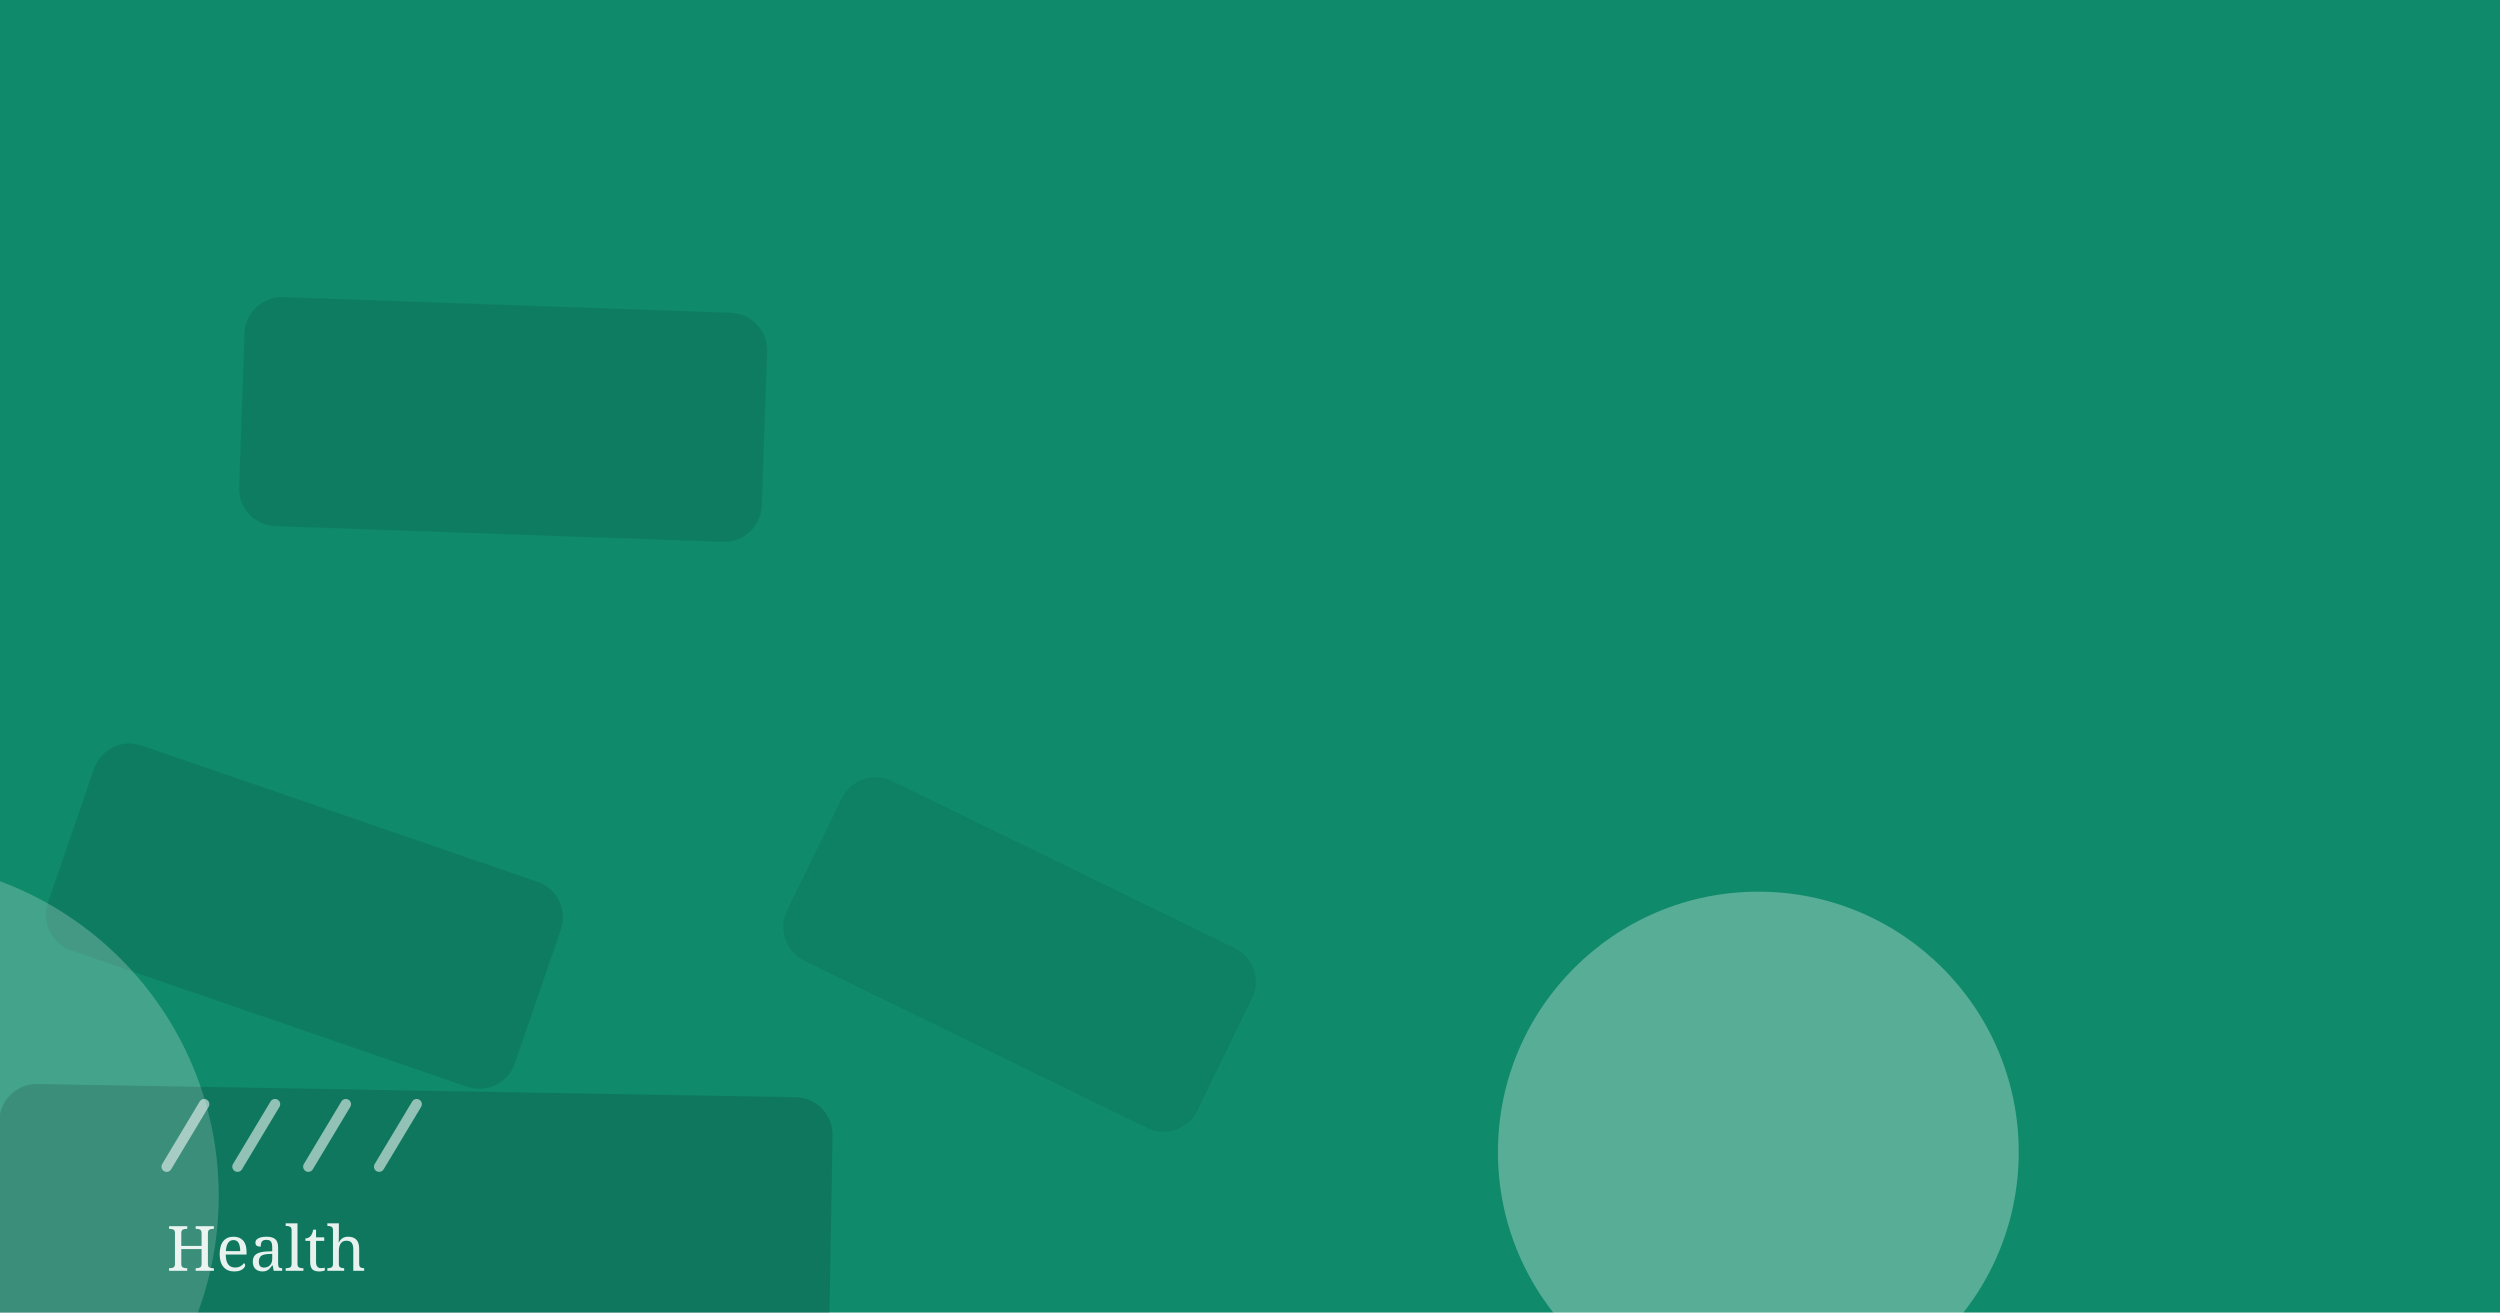
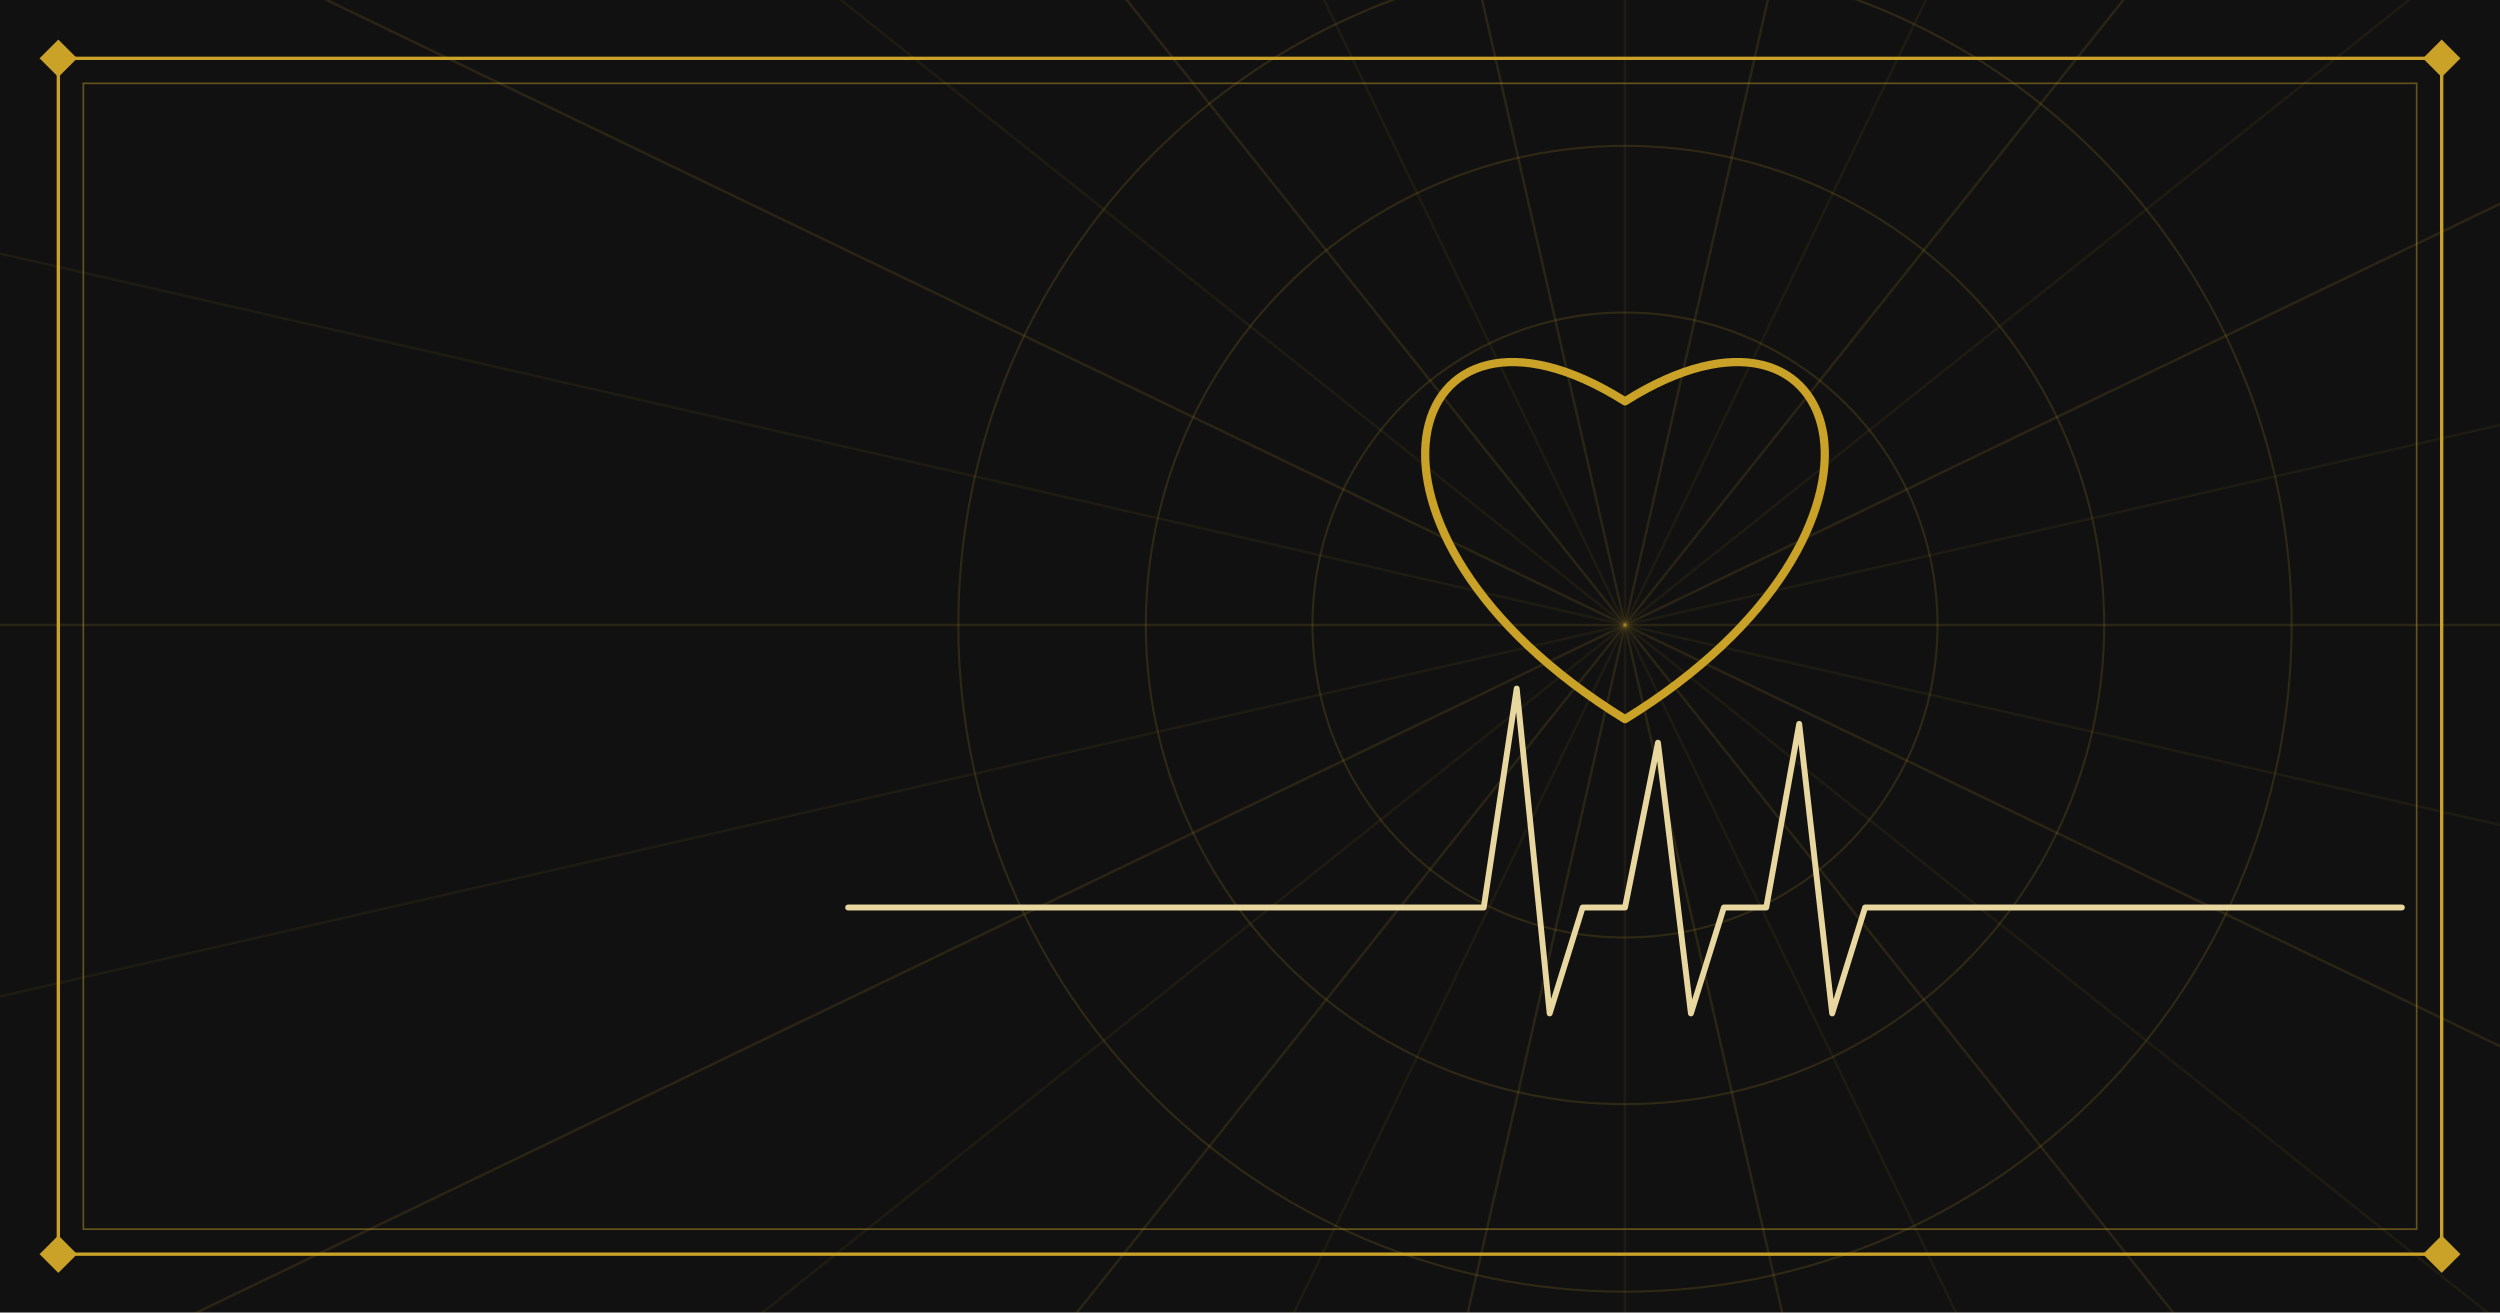
<svg xmlns="http://www.w3.org/2000/svg" viewBox="0 0 1200 630" width="1200" height="630">
-   <rect width="1200" height="630" fill="#0F8A6A" />
-   <circle cx="844" cy="553" r="125" fill="#ffffff" fill-opacity="0.3" />
-   <rect x="-81" y="723" width="286" height="125" rx="18" transform="rotate(-15 -81 723)" fill="#0b1020" fill-opacity="0.11" />
-   <rect x="51" y="352" width="237" height="104" rx="18" transform="rotate(19 51 352)" fill="#0b1020" fill-opacity="0.11" />
-   <rect x="412" y="367" width="219" height="96" rx="18" transform="rotate(26 412 367)" fill="#0b1020" fill-opacity="0.08" />
-   <rect x="118" y="142" width="251" height="110" rx="18" transform="rotate(2 118 142)" fill="#0b1020" fill-opacity="0.11" />
-   <circle cx="-56" cy="574" r="161" fill="#ffffff" fill-opacity="0.22" />
-   <rect x="0" y="520" width="400" height="175" rx="18" transform="rotate(1 0 520)" fill="#0b1020" fill-opacity="0.15" />
-   <line x1="80" y1="560" x2="98" y2="530" stroke="#ffffff" stroke-opacity="0.55" stroke-width="5" stroke-linecap="round" />
-   <line x1="114" y1="560" x2="132" y2="530" stroke="#ffffff" stroke-opacity="0.55" stroke-width="5" stroke-linecap="round" />
-   <line x1="148" y1="560" x2="166" y2="530" stroke="#ffffff" stroke-opacity="0.55" stroke-width="5" stroke-linecap="round" />
-   <line x1="182" y1="560" x2="200" y2="530" stroke="#ffffff" stroke-opacity="0.55" stroke-width="5" stroke-linecap="round" />
-   <text x="80" y="610" font-family="Georgia, serif" font-size="30" fill="#ffffff" fill-opacity="0.9">Health</text>
+   <rect width="1200" height="630" fill="#111111" />
+   <line x1="780" y1="300" x2="2180" y2="300" stroke="#C9A227" stroke-opacity="0.13" stroke-width="1.2" />
+   <line x1="780" y1="300" x2="2145" y2="612" stroke="#C9A227" stroke-opacity="0.07" stroke-width="1.2" />
+   <line x1="780" y1="300" x2="2041" y2="907" stroke="#C9A227" stroke-opacity="0.13" stroke-width="1.2" />
+   <line x1="780" y1="300" x2="1875" y2="1173" stroke="#C9A227" stroke-opacity="0.07" stroke-width="1.2" />
+   <line x1="780" y1="300" x2="1653" y2="1395" stroke="#C9A227" stroke-opacity="0.13" stroke-width="1.2" />
+   <line x1="780" y1="300" x2="1387" y2="1561" stroke="#C9A227" stroke-opacity="0.07" stroke-width="1.2" />
+   <line x1="780" y1="300" x2="1092" y2="1665" stroke="#C9A227" stroke-opacity="0.13" stroke-width="1.2" />
+   <line x1="780" y1="300" x2="780" y2="1700" stroke="#C9A227" stroke-opacity="0.07" stroke-width="1.2" />
+   <line x1="780" y1="300" x2="468" y2="1665" stroke="#C9A227" stroke-opacity="0.13" stroke-width="1.2" />
+   <line x1="780" y1="300" x2="173" y2="1561" stroke="#C9A227" stroke-opacity="0.07" stroke-width="1.2" />
+   <line x1="780" y1="300" x2="-93" y2="1395" stroke="#C9A227" stroke-opacity="0.13" stroke-width="1.2" />
+   <line x1="780" y1="300" x2="-315" y2="1173" stroke="#C9A227" stroke-opacity="0.07" stroke-width="1.2" />
+   <line x1="780" y1="300" x2="-481" y2="907" stroke="#C9A227" stroke-opacity="0.13" stroke-width="1.2" />
+   <line x1="780" y1="300" x2="-585" y2="612" stroke="#C9A227" stroke-opacity="0.07" stroke-width="1.2" />
+   <line x1="780" y1="300" x2="-620" y2="300" stroke="#C9A227" stroke-opacity="0.13" stroke-width="1.2" />
+   <line x1="780" y1="300" x2="-585" y2="-12" stroke="#C9A227" stroke-opacity="0.07" stroke-width="1.2" />
+   <line x1="780" y1="300" x2="-481" y2="-307" stroke="#C9A227" stroke-opacity="0.13" stroke-width="1.2" />
+   <line x1="780" y1="300" x2="-315" y2="-573" stroke="#C9A227" stroke-opacity="0.07" stroke-width="1.2" />
+   <line x1="780" y1="300" x2="-93" y2="-795" stroke="#C9A227" stroke-opacity="0.13" stroke-width="1.2" />
+   <line x1="780" y1="300" x2="173" y2="-961" stroke="#C9A227" stroke-opacity="0.07" stroke-width="1.2" />
+   <line x1="780" y1="300" x2="468" y2="-1065" stroke="#C9A227" stroke-opacity="0.13" stroke-width="1.2" />
+   <line x1="780" y1="300" x2="780" y2="-1100" stroke="#C9A227" stroke-opacity="0.07" stroke-width="1.2" />
+   <line x1="780" y1="300" x2="1092" y2="-1065" stroke="#C9A227" stroke-opacity="0.13" stroke-width="1.2" />
+   <line x1="780" y1="300" x2="1387" y2="-961" stroke="#C9A227" stroke-opacity="0.07" stroke-width="1.2" />
+   <line x1="780" y1="300" x2="1653" y2="-795" stroke="#C9A227" stroke-opacity="0.13" stroke-width="1.2" />
+   <line x1="780" y1="300" x2="1875" y2="-573" stroke="#C9A227" stroke-opacity="0.07" stroke-width="1.2" />
+   <line x1="780" y1="300" x2="2041" y2="-307" stroke="#C9A227" stroke-opacity="0.13" stroke-width="1.2" />
+   <line x1="780" y1="300" x2="2145" y2="-12" stroke="#C9A227" stroke-opacity="0.07" stroke-width="1.2" />
+   <circle cx="780" cy="300" r="150" fill="none" stroke="#C9A227" stroke-opacity="0.16" stroke-width="1" />
+   <circle cx="780" cy="300" r="230" fill="none" stroke="#C9A227" stroke-opacity="0.16" stroke-width="1" />
+   <circle cx="780" cy="300" r="320" fill="none" stroke="#C9A227" stroke-opacity="0.16" stroke-width="1" />
+   <rect x="28" y="28" width="1144" height="574" fill="none" stroke="#C9A227" stroke-width="1.6" />
+   <rect x="40" y="40" width="1120" height="550" fill="none" stroke="#C9A227" stroke-opacity="0.45" stroke-width="0.8" />
+   <path d="M28 19 L37 28 L28 37 L19 28 Z" fill="#C9A227" />
+   <path d="M1172 19 L1181 28 L1172 37 L1163 28 Z" fill="#C9A227" />
+   <path d="M28 593 L37 602 L28 611 L19 602 Z" fill="#C9A227" />
+   <path d="M1172 593 L1181 602 L1172 611 L1163 602 Z" fill="#C9A227" />
+   <g transform="translate(780 300) rotate(0) scale(1.13)" fill="none" stroke="#C9A227" stroke-width="3" stroke-linecap="round" stroke-linejoin="round">
+     <path d="M0 40 C-130 -40 -95 -155 0 -95 C95 -155 130 -40 0 40 Z" stroke-width="3.5" />
+     <polyline points="-330,120 -300,120 -270,120 -240,120 -210,120 -180,120 -150,120 -120,120 -90,120 -60,120 -46,27 -32,165 -18,120 0,120 14,50 28,165 42,120 60,120 74,42 88,165 102,120 120,120 150,120 180,120 210,120 240,120 270,120 300,120 330,120" stroke="#E9D7A0" stroke-width="2.5" />
+   </g>
</svg>
